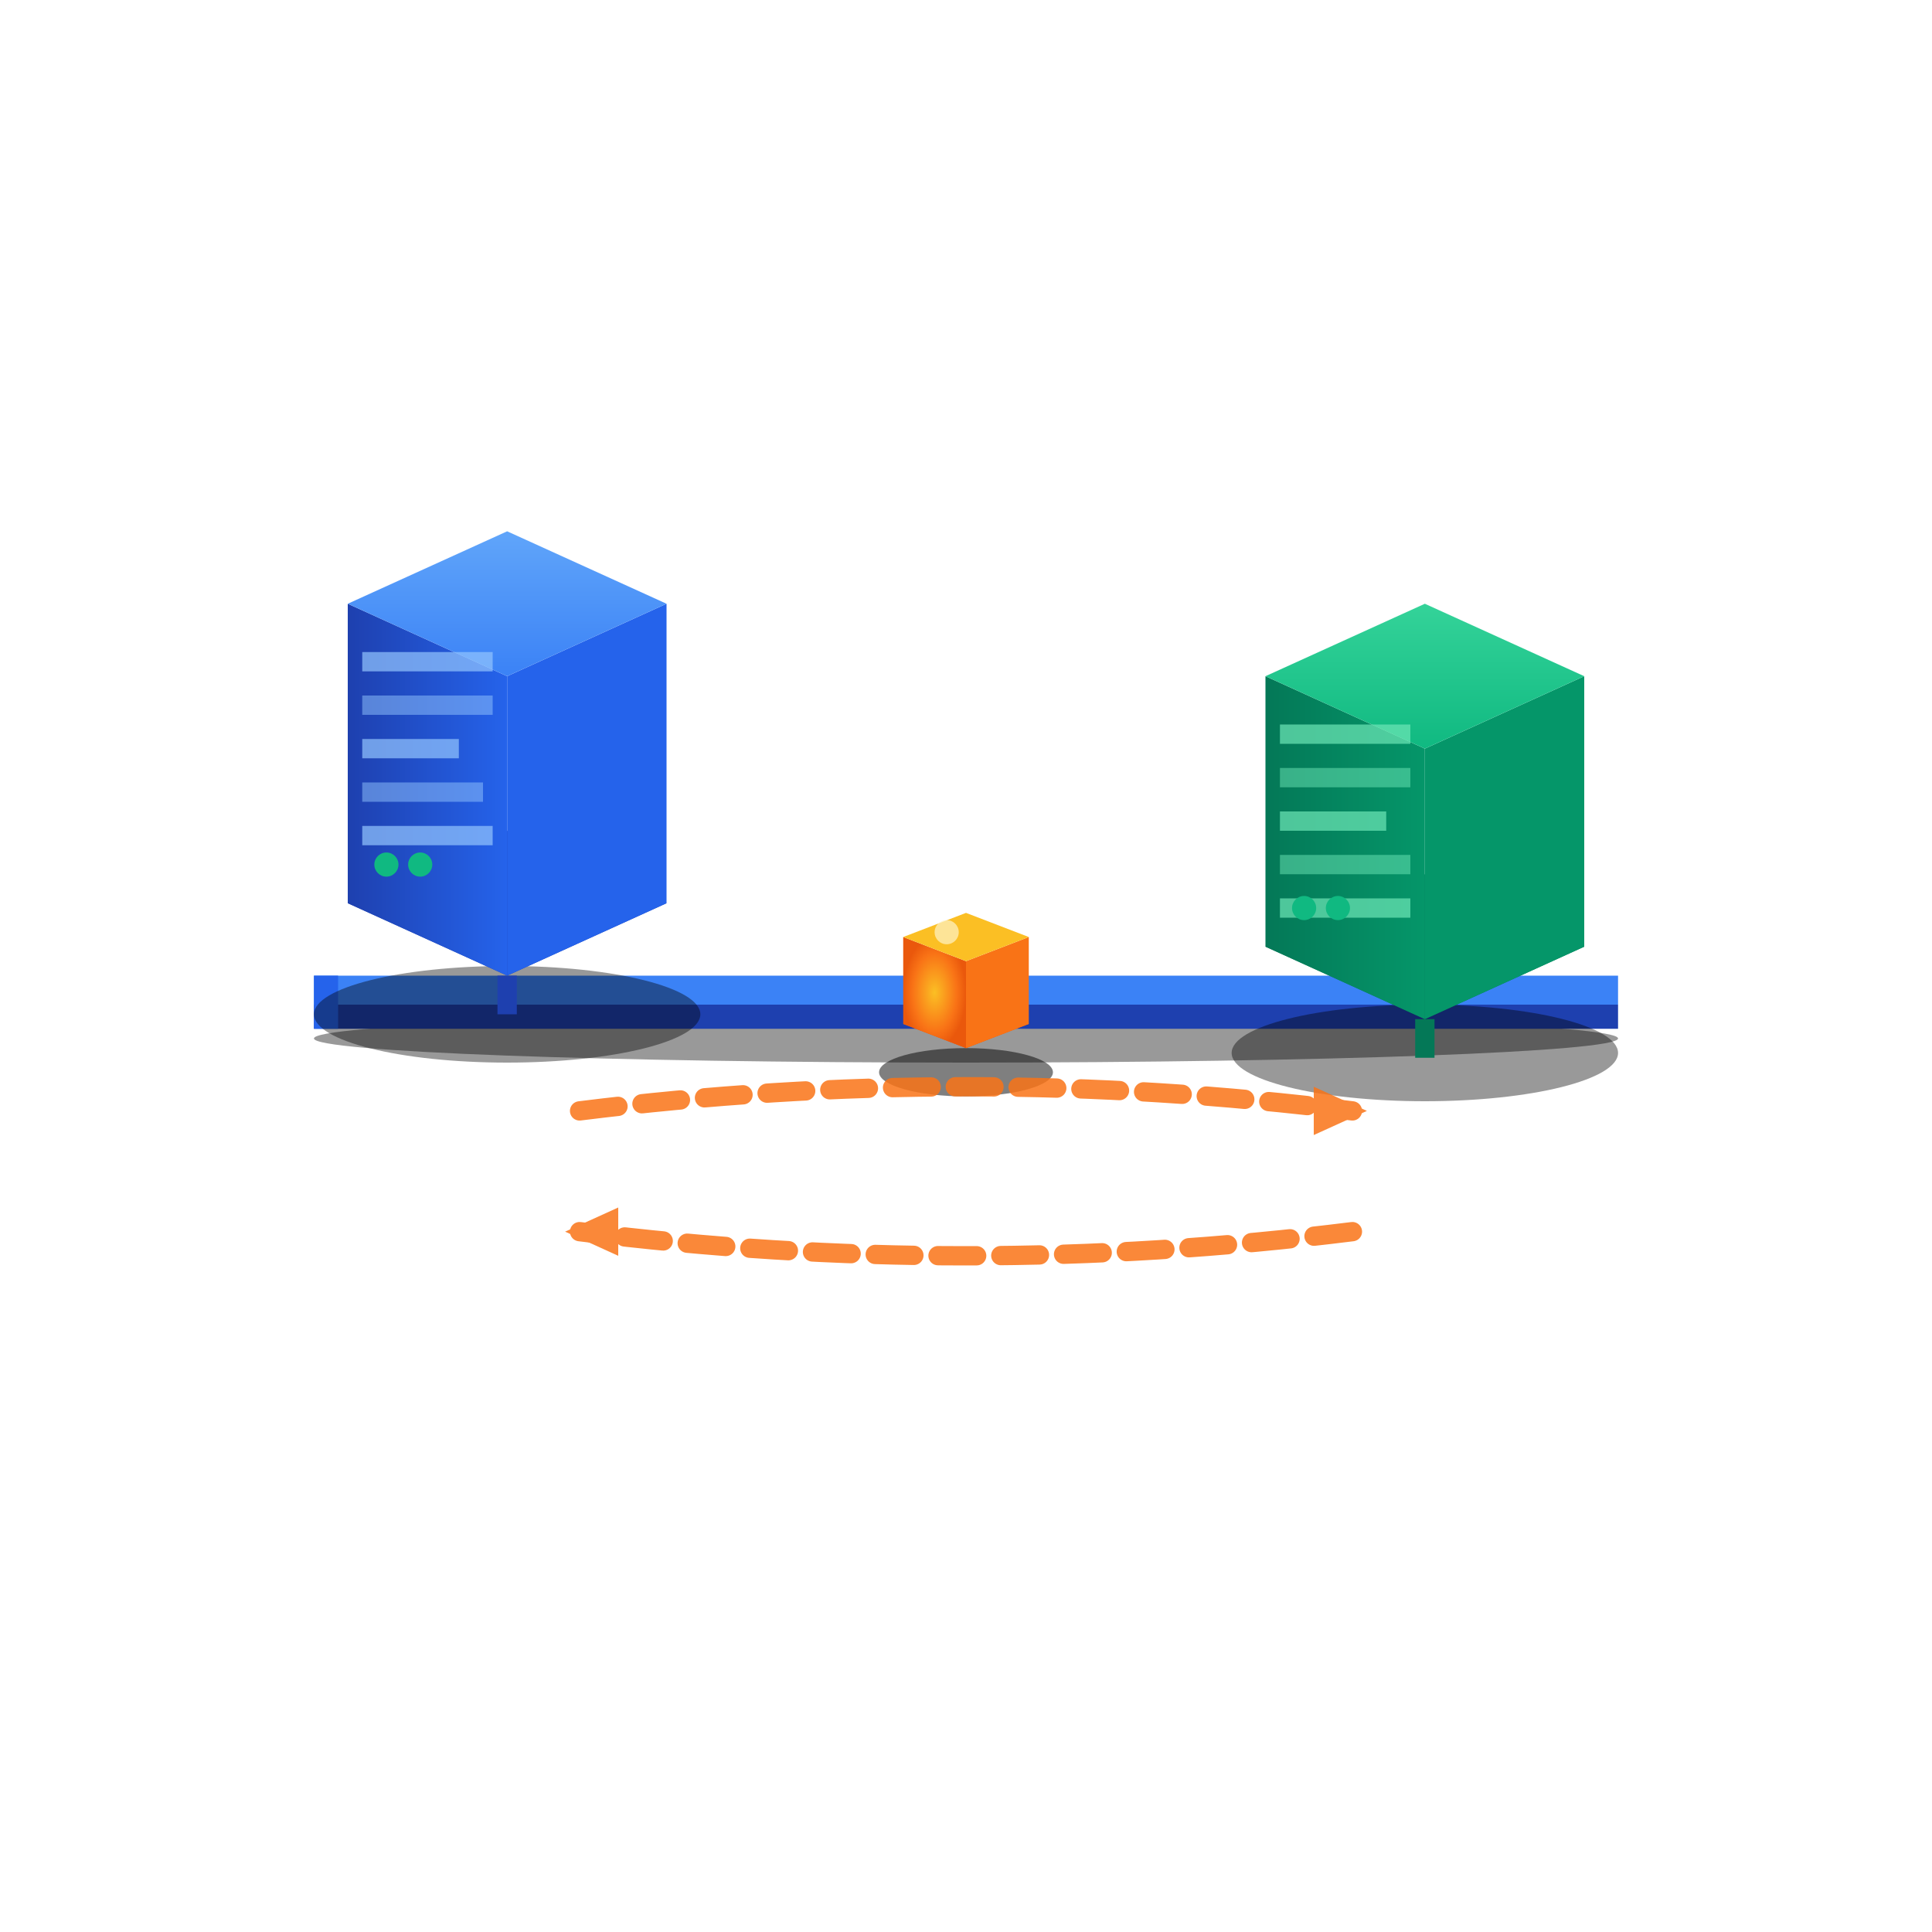
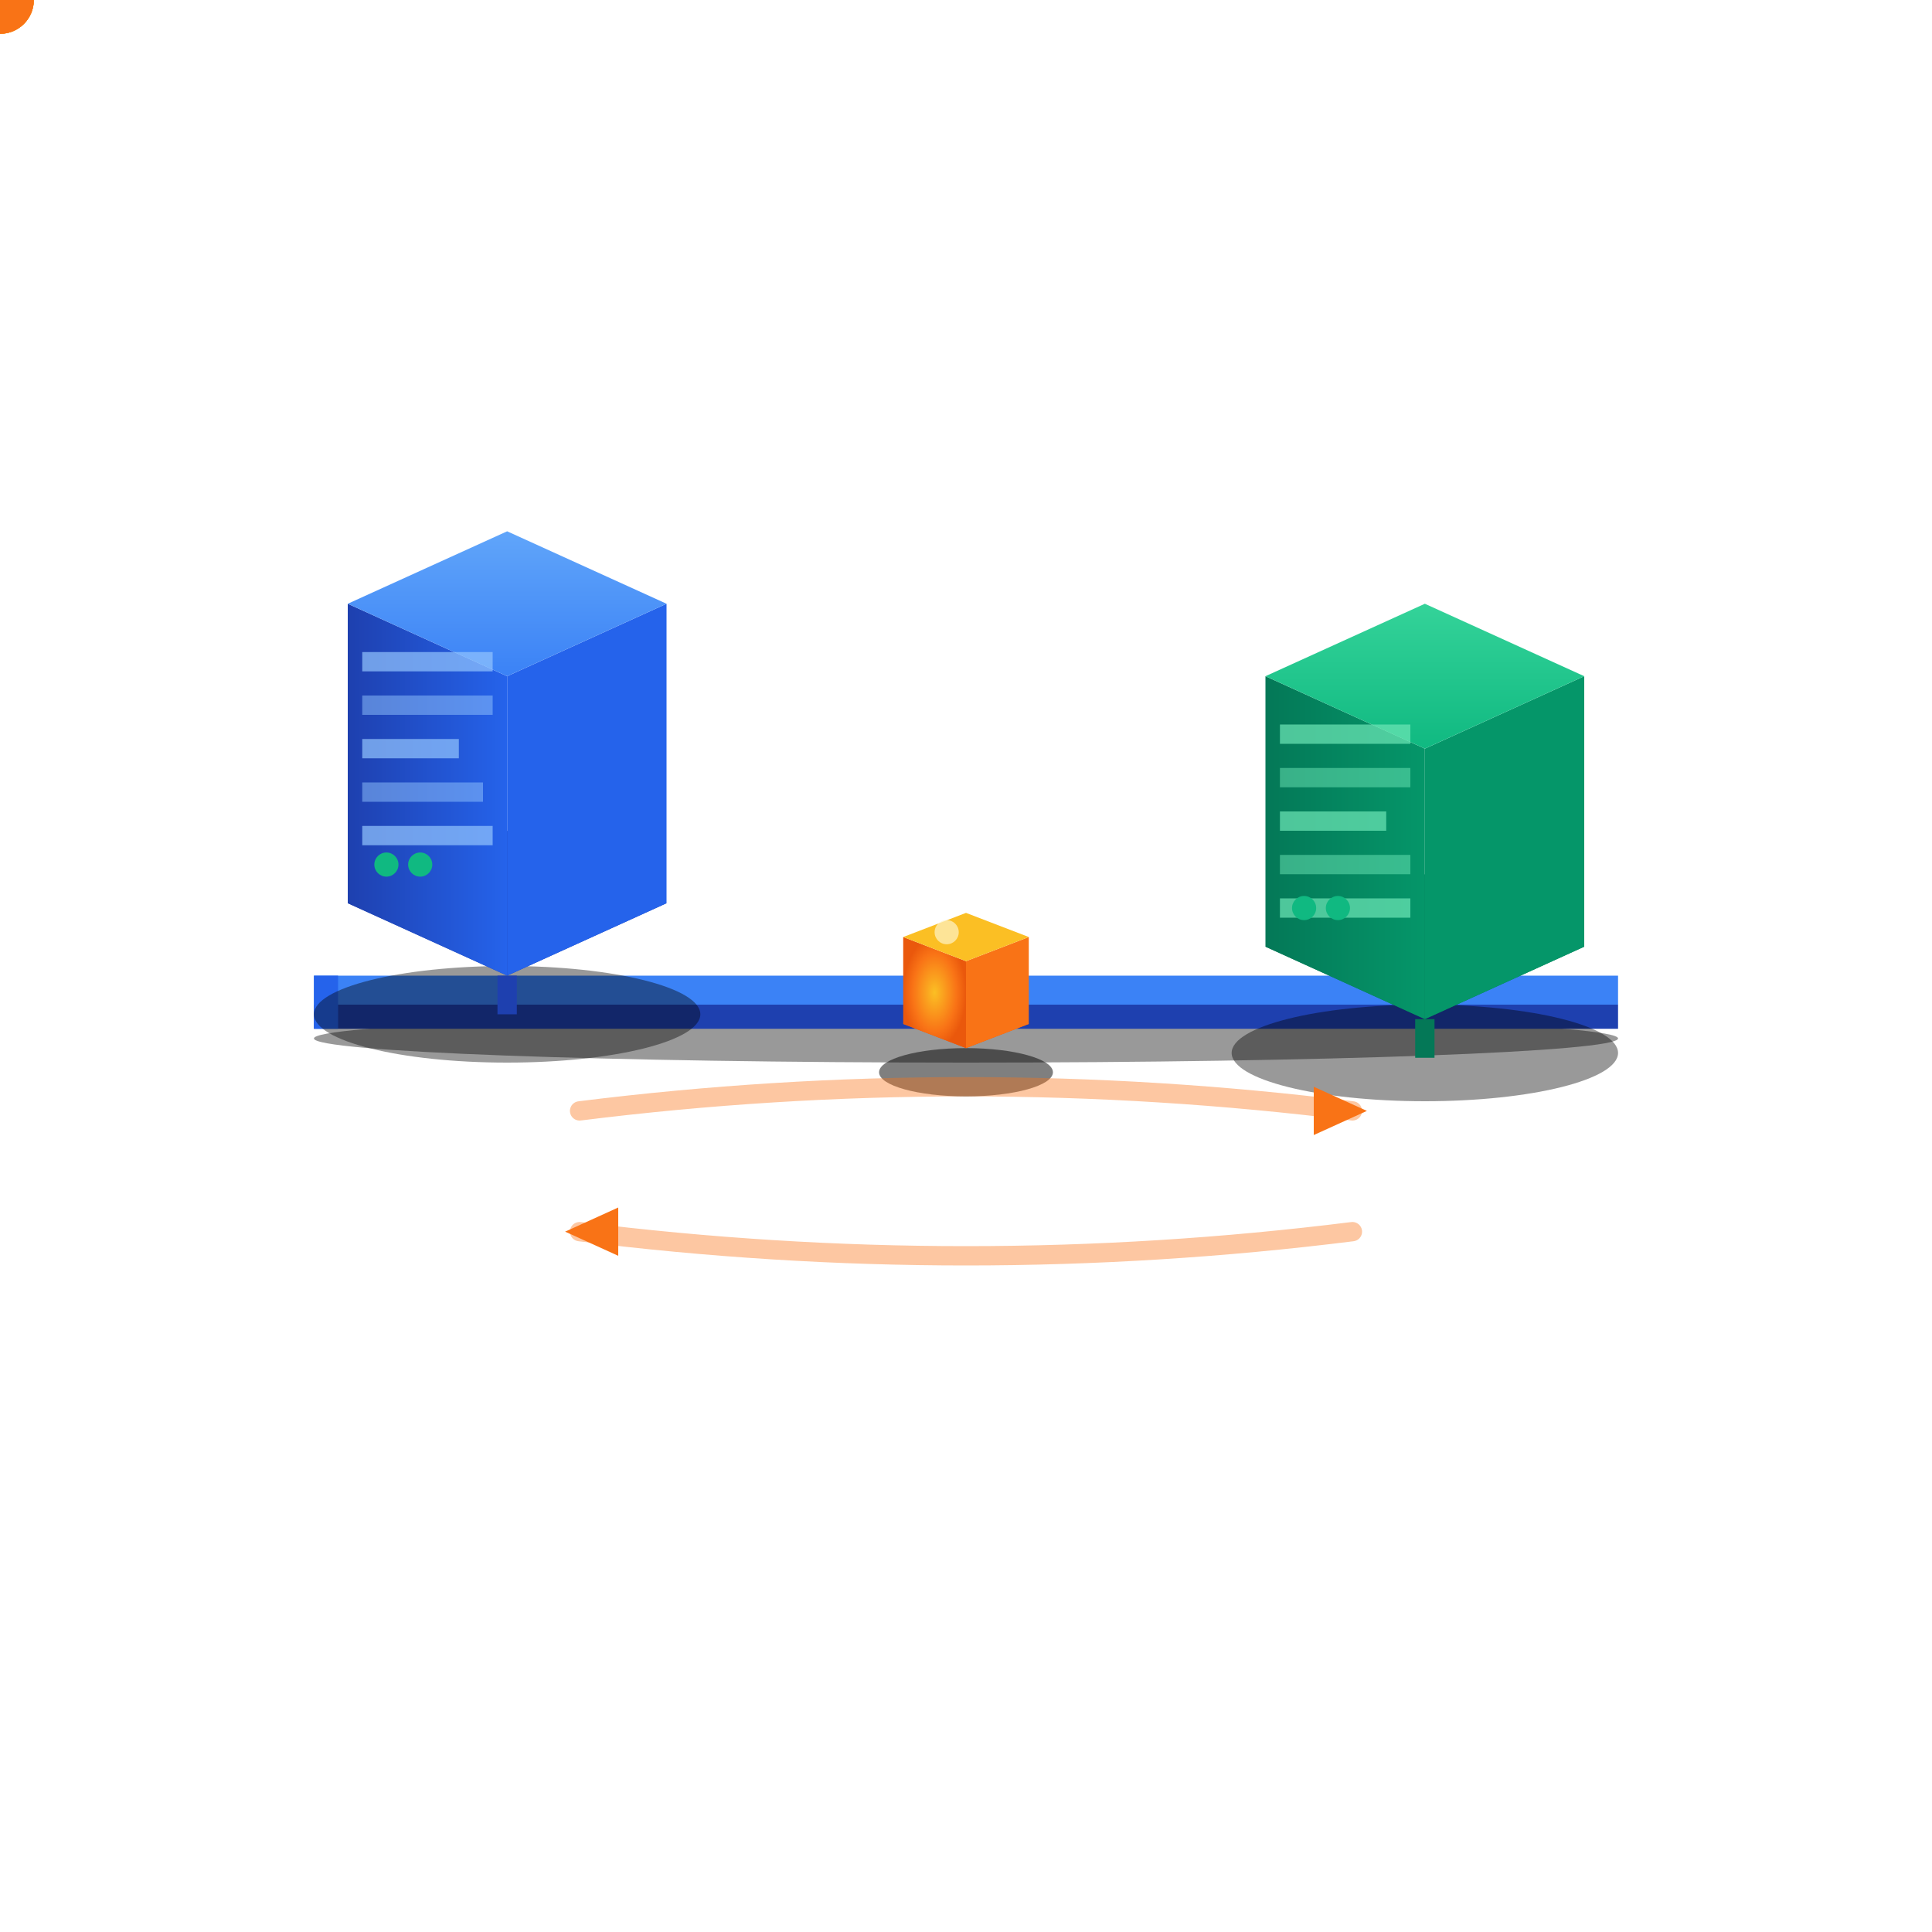
<svg xmlns="http://www.w3.org/2000/svg" viewBox="0 0 400 400">
  <defs>
    <linearGradient id="iso-blue-top" x1="0%" y1="0%" x2="0%" y2="100%">
      <stop offset="0%" style="stop-color:#60a5fa;stop-opacity:1" />
      <stop offset="100%" style="stop-color:#3b82f6;stop-opacity:1" />
    </linearGradient>
    <linearGradient id="iso-blue-side" x1="0%" y1="0%" x2="100%" y2="0%">
      <stop offset="0%" style="stop-color:#1e40af;stop-opacity:1" />
      <stop offset="100%" style="stop-color:#2563eb;stop-opacity:1" />
    </linearGradient>
    <linearGradient id="iso-green-top" x1="0%" y1="0%" x2="0%" y2="100%">
      <stop offset="0%" style="stop-color:#34d399;stop-opacity:1" />
      <stop offset="100%" style="stop-color:#10b981;stop-opacity:1" />
    </linearGradient>
    <linearGradient id="iso-green-side" x1="0%" y1="0%" x2="100%" y2="0%">
      <stop offset="0%" style="stop-color:#047857;stop-opacity:1" />
      <stop offset="100%" style="stop-color:#059669;stop-opacity:1" />
    </linearGradient>
    <radialGradient id="iso-pivot">
      <stop offset="0%" style="stop-color:#fbbf24;stop-opacity:1" />
      <stop offset="70%" style="stop-color:#f97316;stop-opacity:1" />
      <stop offset="100%" style="stop-color:#ea580c;stop-opacity:1" />
    </radialGradient>
  </defs>
  <rect width="400" height="400" fill="transparent" />
  <g>
    <ellipse cx="200" cy="215" rx="135" ry="5" fill="#000000" opacity="0.4" />
    <path d="M 65 208 L 335 208 L 335 213 L 65 213 Z" fill="#1e40af" />
    <path d="M 65 202 L 335 202 L 335 208 L 65 208 Z" fill="#3b82f6" />
    <path d="M 65 202 L 65 213 L 70 213 L 70 202 Z" fill="#2563eb" />
  </g>
  <g transform="translate(200, 202)">
    <ellipse cx="0" cy="20" rx="18" ry="5" fill="#000000" opacity="0.5" />
    <path d="M -13,10 L 0,15 L 13,10 L 0,5 Z" fill="#ea580c" />
    <path d="M -13,-8 L -13,10 L 0,15 L 0,-3 Z" fill="url(#iso-pivot)" />
    <path d="M 13,-8 L 13,10 L 0,15 L 0,-3 Z" fill="#f97316" />
    <path d="M -13,-8 L 0,-13 L 13,-8 L 0,-3 Z" fill="#fbbf24" />
    <circle cx="-4" cy="-9" r="2.5" fill="#fef3c7" opacity="0.7" />
  </g>
  <g transform="translate(105, 125)">
    <ellipse cx="0" cy="85" rx="40" ry="10" fill="#000000" opacity="0.4" />
    <path d="M -33,62 L 0,77 L 33,62 L 0,47 Z" fill="#1e40af" />
    <path d="M -33,0 L -33,62 L 0,77 L 0,15 Z" fill="url(#iso-blue-side)" />
    <path d="M 33,0 L 33,62 L 0,77 L 0,15 Z" fill="#2563eb" />
    <path d="M -33,0 L 0,-15 L 33,0 L 0,15 Z" fill="url(#iso-blue-top)" />
    <rect x="-30" y="10" width="27" height="4" fill="#93c5fd" opacity="0.7" />
    <rect x="-30" y="19" width="27" height="4" fill="#93c5fd" opacity="0.5" />
    <rect x="-30" y="28" width="20" height="4" fill="#93c5fd" opacity="0.7" />
    <rect x="-30" y="37" width="25" height="4" fill="#93c5fd" opacity="0.5" />
    <rect x="-30" y="46" width="27" height="4" fill="#93c5fd" opacity="0.7" />
    <circle cx="-25" cy="54" r="2.5" fill="#10b981" />
    <circle cx="-18" cy="54" r="2.5" fill="#10b981" />
    <rect x="-2" y="77" width="4" height="8" fill="#1e40af" />
  </g>
  <g transform="translate(295, 140)">
    <ellipse cx="0" cy="78" rx="40" ry="10" fill="#000000" opacity="0.4" />
    <path d="M -33,56 L 0,71 L 33,56 L 0,41 Z" fill="#047857" />
    <path d="M -33,0 L -33,56 L 0,71 L 0,15 Z" fill="url(#iso-green-side)" />
    <path d="M 33,0 L 33,56 L 0,71 L 0,15 Z" fill="#059669" />
    <path d="M -33,0 L 0,-15 L 33,0 L 0,15 Z" fill="url(#iso-green-top)" />
    <rect x="-30" y="10" width="27" height="4" fill="#6ee7b7" opacity="0.7" />
    <rect x="-30" y="19" width="27" height="4" fill="#6ee7b7" opacity="0.5" />
    <rect x="-30" y="28" width="22" height="4" fill="#6ee7b7" opacity="0.7" />
    <rect x="-30" y="37" width="27" height="4" fill="#6ee7b7" opacity="0.5" />
    <rect x="-30" y="46" width="27" height="4" fill="#6ee7b7" opacity="0.7" />
    <circle cx="-25" cy="48" r="2.5" fill="#10b981" />
    <circle cx="-18" cy="48" r="2.5" fill="#10b981" />
    <rect x="-2" y="71" width="4" height="8" fill="#047857" />
  </g>
-   <g opacity="0.85">
-     <path d="M 120 230 Q 200 220 280 230" fill="none" stroke="#f97316" stroke-width="4" stroke-dasharray="8,5" stroke-linecap="round">
-       <animate attributeName="stroke-dashoffset" from="0" to="13" dur="1.5s" repeatCount="indefinite" />
-     </path>
+   <g>
+     <path d="M 120 230 Q 200 220 280 230" fill="none" stroke="#f97316" stroke-width="4" stroke-linecap="round" opacity="0.4" />
+     <circle r="7" fill="#fbbf24">
+       <animateMotion dur="2.5s" repeatCount="indefinite" path="M 120 230 Q 200 220 280 230" />
+     </circle>
+     <circle r="7" fill="#fb923c">
+       <animateMotion dur="2.5s" begin="0.8s" repeatCount="indefinite" path="M 120 230 Q 200 220 280 230" />
+     </circle>
+     <circle r="7" fill="#f97316">
+       <animateMotion dur="2.5s" begin="1.6s" repeatCount="indefinite" path="M 120 230 Q 200 220 280 230" />
+     </circle>
    <path d="M 272 225 L 283 230 L 272 235 Z" fill="#f97316" />
-     <path d="M 280 255 Q 200 265 120 255" fill="none" stroke="#f97316" stroke-width="4" stroke-dasharray="8,5" stroke-linecap="round">
-       <animate attributeName="stroke-dashoffset" from="0" to="13" dur="1.5s" repeatCount="indefinite" />
-     </path>
+     <path d="M 280 255 Q 200 265 120 255" fill="none" stroke="#f97316" stroke-width="4" stroke-linecap="round" opacity="0.4" />
+     <circle r="7" fill="#fbbf24">
+       <animateMotion dur="2.5s" repeatCount="indefinite" path="M 280 255 Q 200 265 120 255" />
+     </circle>
+     <circle r="7" fill="#fb923c">
+       <animateMotion dur="2.5s" begin="0.8s" repeatCount="indefinite" path="M 280 255 Q 200 265 120 255" />
+     </circle>
+     <circle r="7" fill="#f97316">
+       <animateMotion dur="2.5s" begin="1.6s" repeatCount="indefinite" path="M 280 255 Q 200 265 120 255" />
+     </circle>
    <path d="M 128 250 L 117 255 L 128 260 Z" fill="#f97316" />
  </g>
</svg>
